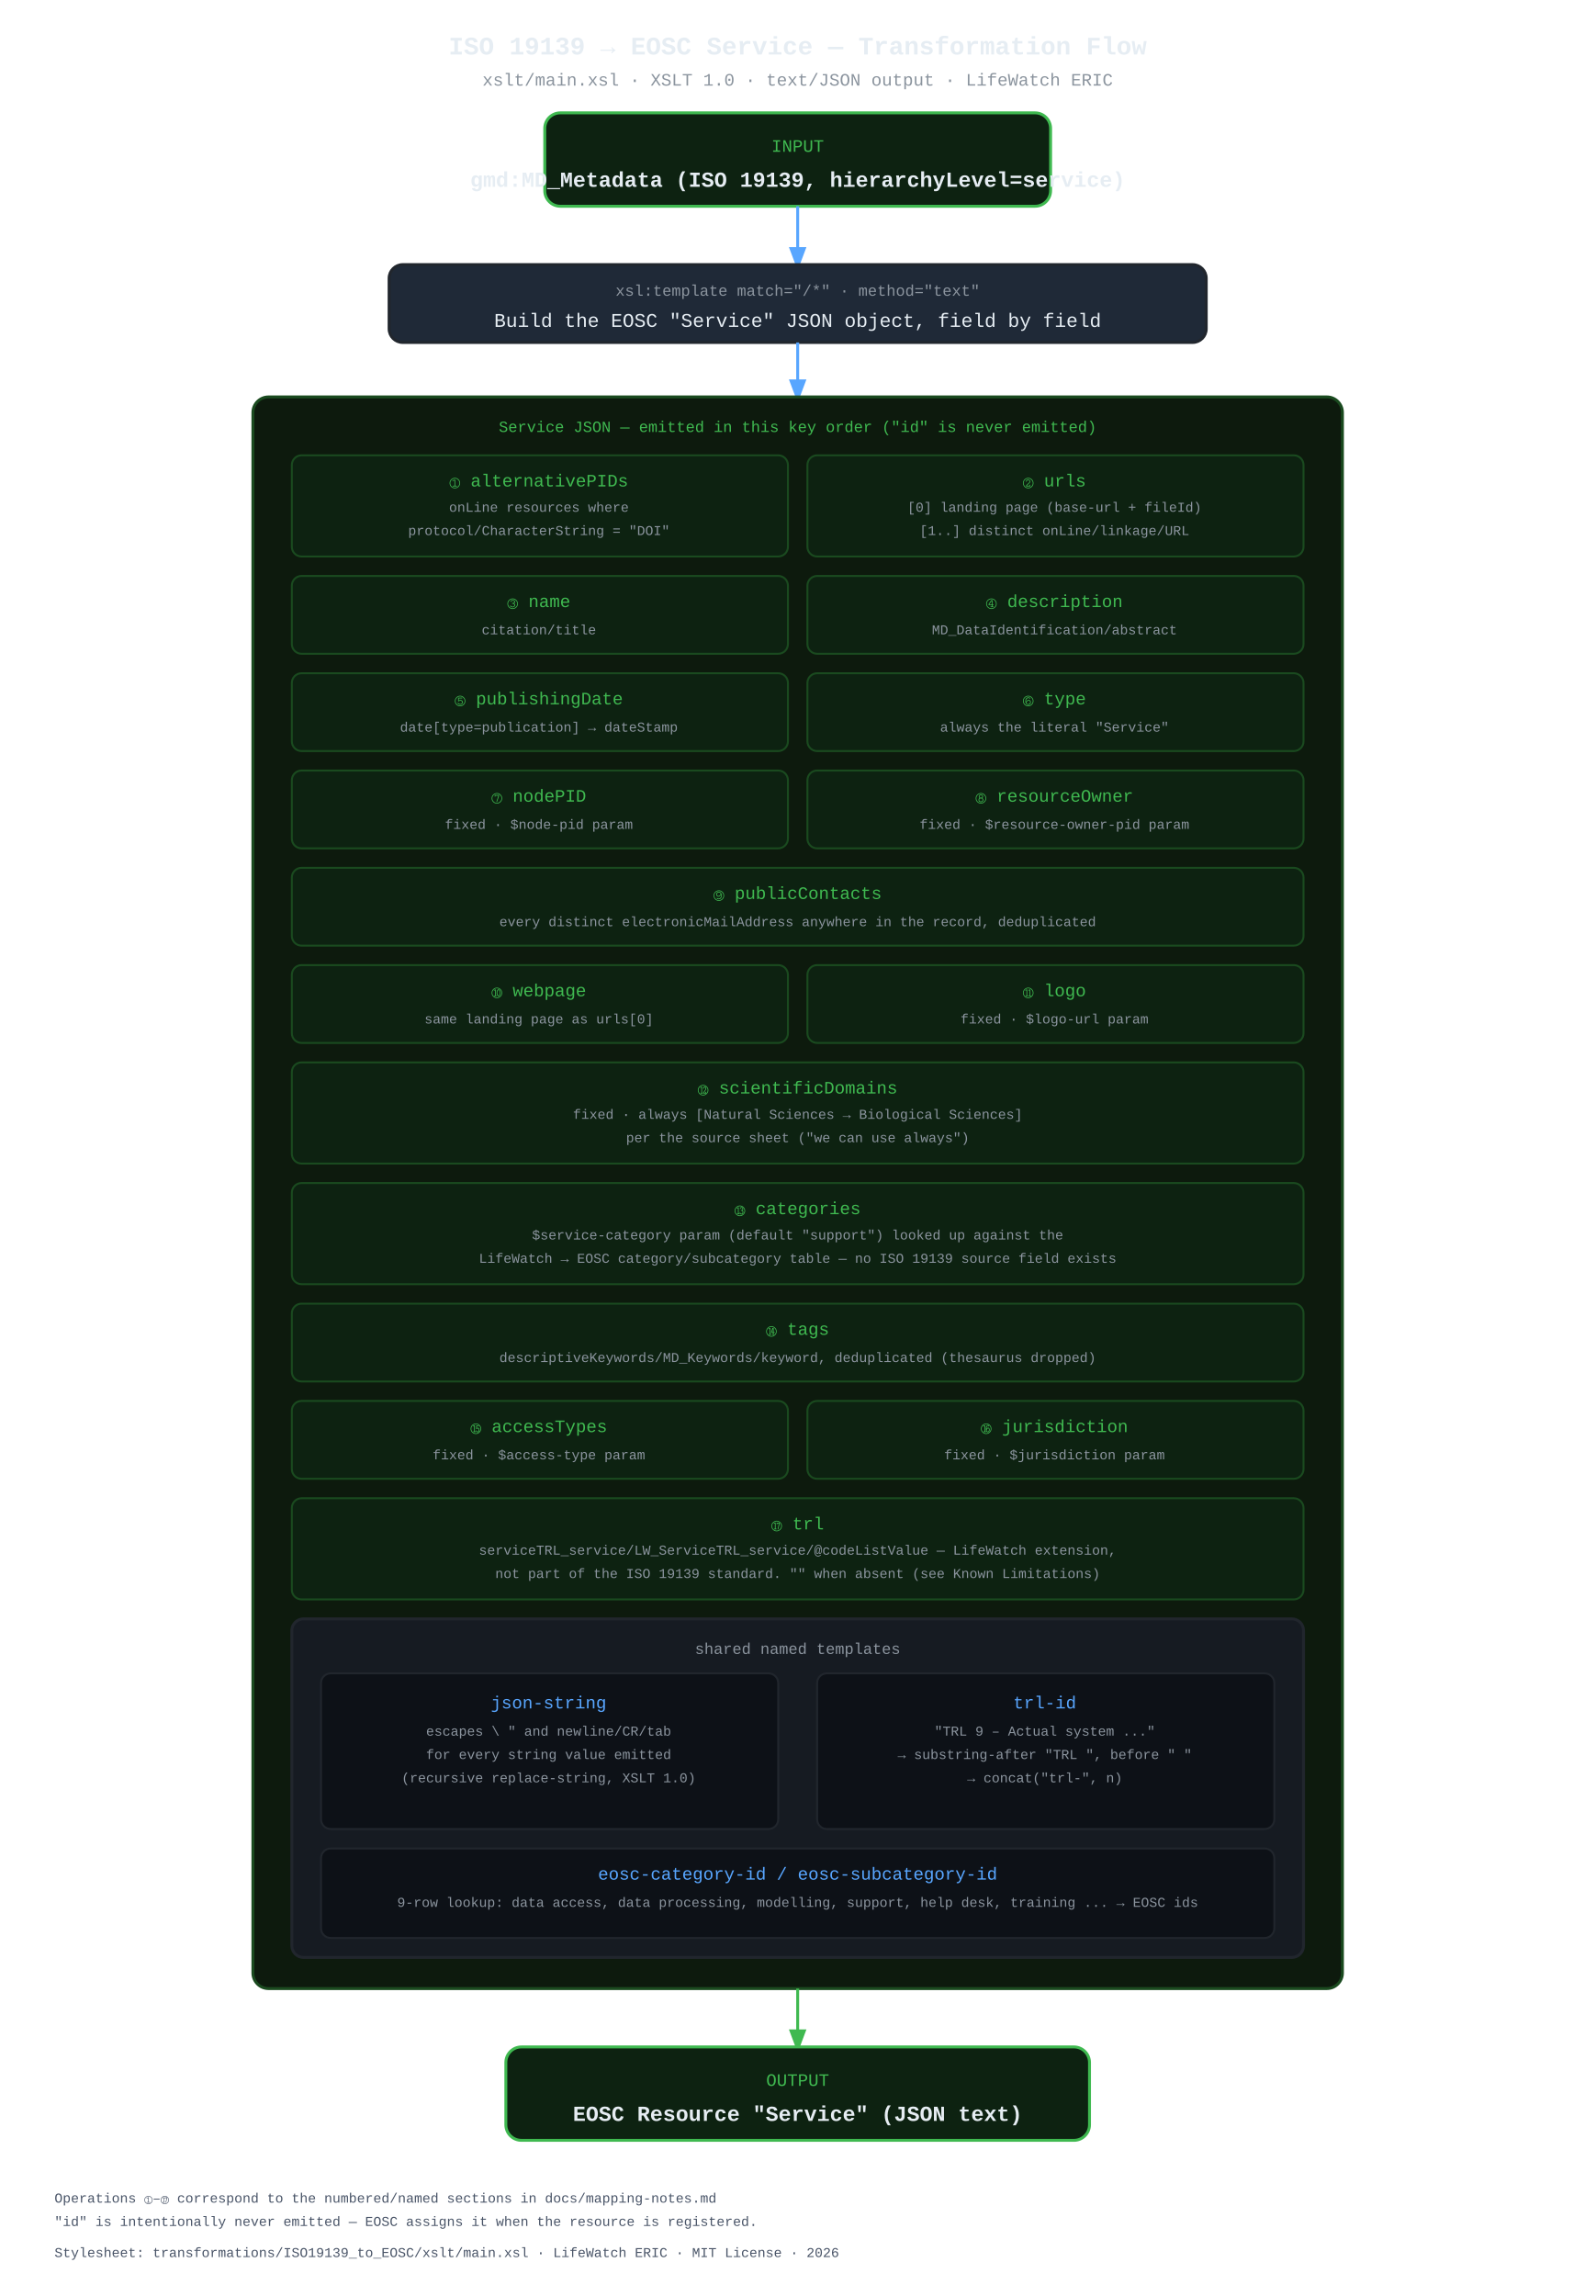
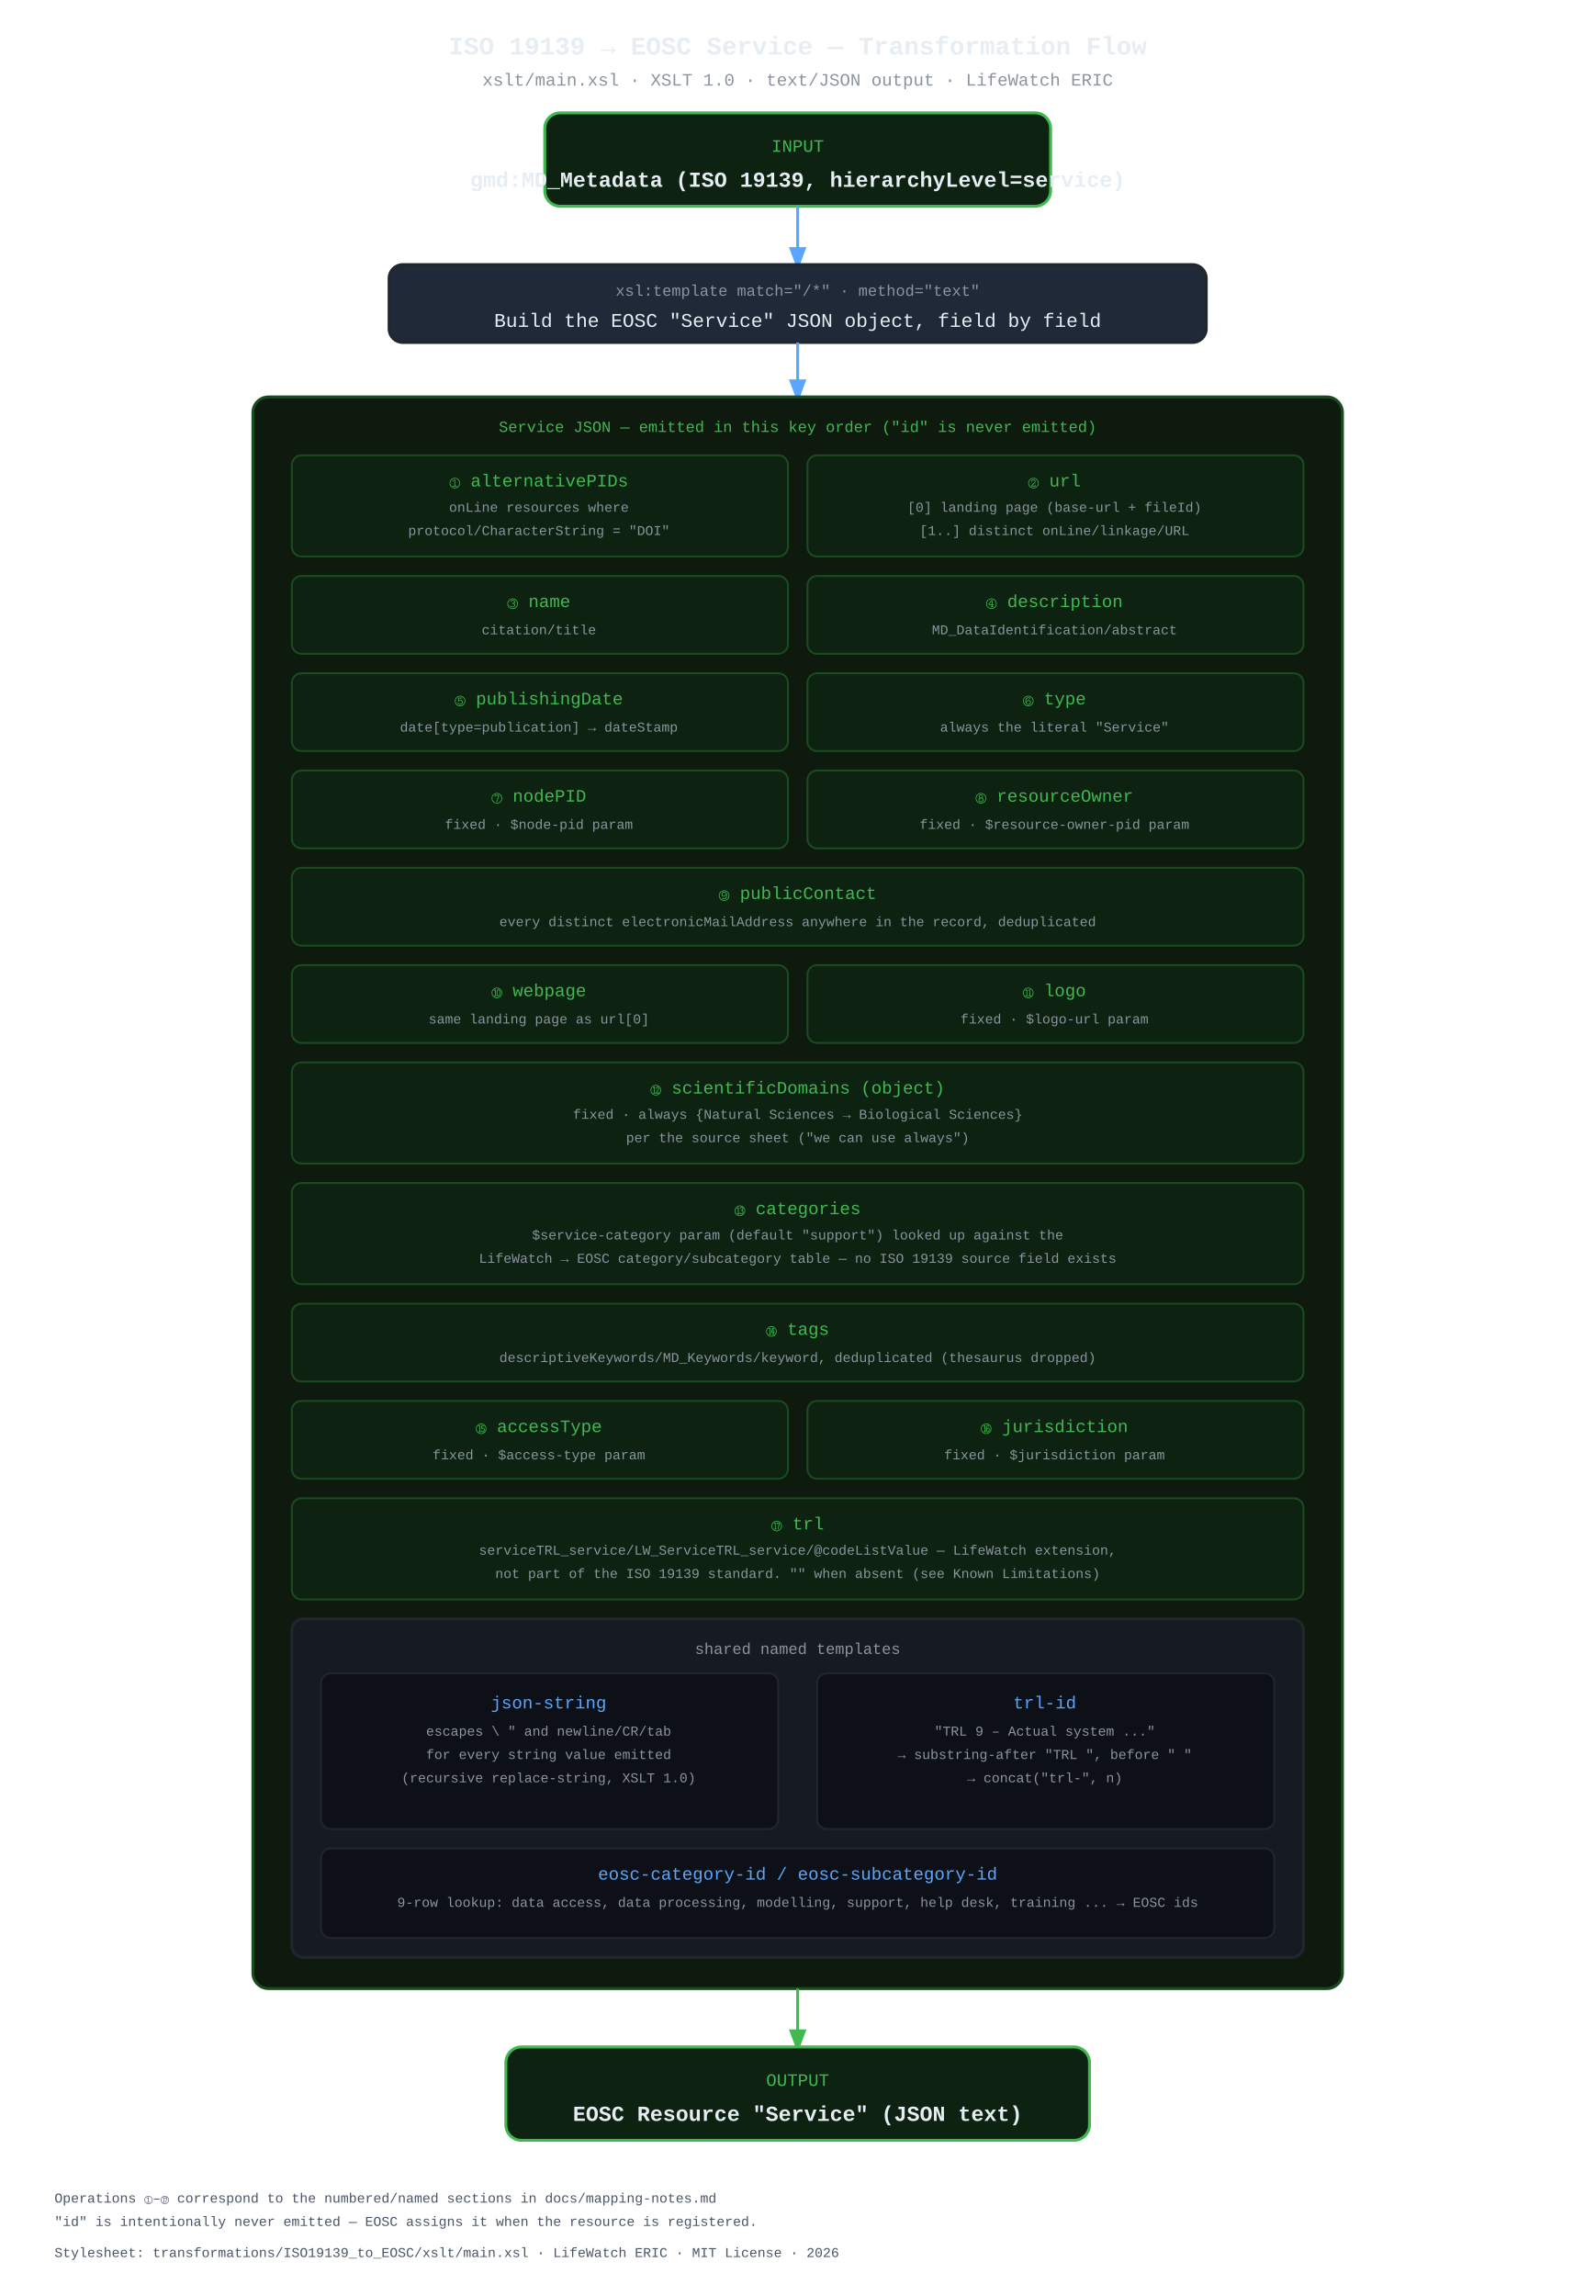
<svg xmlns="http://www.w3.org/2000/svg" viewBox="0 0 820 1180" style="background:#0d1117;font-family:monospace">
  <defs>
    <style>
      text { font-family: 'DM Mono', 'Courier New', monospace; }
    </style>
    <marker id="arr" markerWidth="8" markerHeight="8" refX="6" refY="3" orient="auto">
      <path d="M0,0 L0,6 L8,3 z" fill="#58a6ff" />
    </marker>
    <marker id="arrg" markerWidth="8" markerHeight="8" refX="6" refY="3" orient="auto">
      <path d="M0,0 L0,6 L8,3 z" fill="#3fb950" />
    </marker>
  </defs>
  <text x="410" y="28" text-anchor="middle" font-size="13" fill="#e6edf3" font-weight="bold">ISO 19139 → EOSC Service — Transformation Flow</text>
  <text x="410" y="44" text-anchor="middle" font-size="9" fill="#8b949e">xslt/main.xsl · XSLT 1.0 · text/JSON output · LifeWatch ERIC</text>
  <rect x="280" y="58" width="260" height="48" rx="8" fill="#0d2211" stroke="#3fb950" stroke-width="1.5" />
  <text x="410" y="78" text-anchor="middle" font-size="9" fill="#3fb950">INPUT</text>
  <text x="410" y="96" text-anchor="middle" font-size="11" fill="#e6edf3" font-weight="bold">gmd:MD_Metadata (ISO 19139, hierarchyLevel=service)</text>
  <line x1="410" y1="106" x2="410" y2="136" stroke="#58a6ff" stroke-width="1.5" marker-end="url(#arr)" />
  <rect x="200" y="136" width="420" height="40" rx="7" fill="#1f2937" stroke="#21262d" stroke-width="1.5" />
  <text x="410" y="152" text-anchor="middle" font-size="8" fill="#8b949e">xsl:template match="/*"  ·  method="text"</text>
  <text x="410" y="168" text-anchor="middle" font-size="10" fill="#e6edf3">Build the EOSC "Service" JSON object, field by field</text>
  <line x1="410" y1="176" x2="410" y2="204" stroke="#58a6ff" stroke-width="1.5" marker-end="url(#arr)" />
  <rect x="130" y="204" width="560" height="818" rx="8" fill="#0d1a0d" stroke="#1a4a1f" stroke-width="1.5" />
  <text x="410" y="222" text-anchor="middle" font-size="8" fill="#3fb950">Service JSON — emitted in this key order ("id" is never emitted)</text>
  <rect x="150" y="234" width="255" height="52" rx="5" fill="#0d2211" stroke="#1a4a1f" />
  <text x="277" y="250" text-anchor="middle" font-size="9" fill="#3fb950">① alternativePIDs</text>
  <text x="277" y="263" text-anchor="middle" font-size="7" fill="#8b949e">onLine resources where</text>
  <text x="277" y="275" text-anchor="middle" font-size="7" fill="#8b949e">protocol/CharacterString = "DOI"</text>
  <rect x="415" y="234" width="255" height="52" rx="5" fill="#0d2211" stroke="#1a4a1f" />
-   <text x="542" y="250" text-anchor="middle" font-size="9" fill="#3fb950">② urls</text>
+   <text x="542" y="250" text-anchor="middle" font-size="9" fill="#3fb950">② url</text>
  <text x="542" y="263" text-anchor="middle" font-size="7" fill="#8b949e">[0] landing page (base-url + fileId)</text>
  <text x="542" y="275" text-anchor="middle" font-size="7" fill="#8b949e">[1..] distinct onLine/linkage/URL</text>
  <rect x="150" y="296" width="255" height="40" rx="5" fill="#0d2211" stroke="#1a4a1f" />
  <text x="277" y="312" text-anchor="middle" font-size="9" fill="#3fb950">③ name</text>
  <text x="277" y="326" text-anchor="middle" font-size="7" fill="#8b949e">citation/title</text>
  <rect x="415" y="296" width="255" height="40" rx="5" fill="#0d2211" stroke="#1a4a1f" />
  <text x="542" y="312" text-anchor="middle" font-size="9" fill="#3fb950">④ description</text>
  <text x="542" y="326" text-anchor="middle" font-size="7" fill="#8b949e">MD_DataIdentification/abstract</text>
  <rect x="150" y="346" width="255" height="40" rx="5" fill="#0d2211" stroke="#1a4a1f" />
  <text x="277" y="362" text-anchor="middle" font-size="9" fill="#3fb950">⑤ publishingDate</text>
  <text x="277" y="376" text-anchor="middle" font-size="7" fill="#8b949e">date[type=publication] → dateStamp</text>
  <rect x="415" y="346" width="255" height="40" rx="5" fill="#0d2211" stroke="#1a4a1f" />
  <text x="542" y="362" text-anchor="middle" font-size="9" fill="#3fb950">⑥ type</text>
  <text x="542" y="376" text-anchor="middle" font-size="7" fill="#8b949e">always the literal "Service"</text>
  <rect x="150" y="396" width="255" height="40" rx="5" fill="#0d2211" stroke="#1a4a1f" />
  <text x="277" y="412" text-anchor="middle" font-size="9" fill="#3fb950">⑦ nodePID</text>
  <text x="277" y="426" text-anchor="middle" font-size="7" fill="#8b949e">fixed · $node-pid param</text>
  <rect x="415" y="396" width="255" height="40" rx="5" fill="#0d2211" stroke="#1a4a1f" />
  <text x="542" y="412" text-anchor="middle" font-size="9" fill="#3fb950">⑧ resourceOwner</text>
  <text x="542" y="426" text-anchor="middle" font-size="7" fill="#8b949e">fixed · $resource-owner-pid param</text>
  <rect x="150" y="446" width="520" height="40" rx="5" fill="#0d2211" stroke="#1a4a1f" />
-   <text x="410" y="462" text-anchor="middle" font-size="9" fill="#3fb950">⑨ publicContacts</text>
+   <text x="410" y="462" text-anchor="middle" font-size="9" fill="#3fb950">⑨ publicContact</text>
  <text x="410" y="476" text-anchor="middle" font-size="7" fill="#8b949e">every distinct electronicMailAddress anywhere in the record, deduplicated</text>
  <rect x="150" y="496" width="255" height="40" rx="5" fill="#0d2211" stroke="#1a4a1f" />
  <text x="277" y="512" text-anchor="middle" font-size="9" fill="#3fb950">⑩ webpage</text>
-   <text x="277" y="526" text-anchor="middle" font-size="7" fill="#8b949e">same landing page as urls[0]</text>
+   <text x="277" y="526" text-anchor="middle" font-size="7" fill="#8b949e">same landing page as url[0]</text>
  <rect x="415" y="496" width="255" height="40" rx="5" fill="#0d2211" stroke="#1a4a1f" />
  <text x="542" y="512" text-anchor="middle" font-size="9" fill="#3fb950">⑪ logo</text>
  <text x="542" y="526" text-anchor="middle" font-size="7" fill="#8b949e">fixed · $logo-url param</text>
  <rect x="150" y="546" width="520" height="52" rx="5" fill="#0d2211" stroke="#1a4a1f" />
-   <text x="410" y="562" text-anchor="middle" font-size="9" fill="#3fb950">⑫ scientificDomains</text>
-   <text x="410" y="575" text-anchor="middle" font-size="7" fill="#8b949e">fixed · always [Natural Sciences → Biological Sciences]</text>
+   <text x="410" y="562" text-anchor="middle" font-size="9" fill="#3fb950">⑫ scientificDomains (object)</text>
+   <text x="410" y="575" text-anchor="middle" font-size="7" fill="#8b949e">fixed · always {Natural Sciences → Biological Sciences}</text>
  <text x="410" y="587" text-anchor="middle" font-size="7" fill="#8b949e">per the source sheet ("we can use always")</text>
  <rect x="150" y="608" width="520" height="52" rx="5" fill="#0d2211" stroke="#1a4a1f" />
  <text x="410" y="624" text-anchor="middle" font-size="9" fill="#3fb950">⑬ categories</text>
  <text x="410" y="637" text-anchor="middle" font-size="7" fill="#8b949e">$service-category param (default "support") looked up against the</text>
  <text x="410" y="649" text-anchor="middle" font-size="7" fill="#8b949e">LifeWatch → EOSC category/subcategory table — no ISO 19139 source field exists</text>
  <rect x="150" y="670" width="520" height="40" rx="5" fill="#0d2211" stroke="#1a4a1f" />
  <text x="410" y="686" text-anchor="middle" font-size="9" fill="#3fb950">⑭ tags</text>
  <text x="410" y="700" text-anchor="middle" font-size="7" fill="#8b949e">descriptiveKeywords/MD_Keywords/keyword, deduplicated (thesaurus dropped)</text>
  <rect x="150" y="720" width="255" height="40" rx="5" fill="#0d2211" stroke="#1a4a1f" />
-   <text x="277" y="736" text-anchor="middle" font-size="9" fill="#3fb950">⑮ accessTypes</text>
+   <text x="277" y="736" text-anchor="middle" font-size="9" fill="#3fb950">⑮ accessType</text>
  <text x="277" y="750" text-anchor="middle" font-size="7" fill="#8b949e">fixed · $access-type param</text>
  <rect x="415" y="720" width="255" height="40" rx="5" fill="#0d2211" stroke="#1a4a1f" />
  <text x="542" y="736" text-anchor="middle" font-size="9" fill="#3fb950">⑯ jurisdiction</text>
  <text x="542" y="750" text-anchor="middle" font-size="7" fill="#8b949e">fixed · $jurisdiction param</text>
  <rect x="150" y="770" width="520" height="52" rx="5" fill="#0d2211" stroke="#1a4a1f" />
  <text x="410" y="786" text-anchor="middle" font-size="9" fill="#3fb950">⑰ trl</text>
  <text x="410" y="799" text-anchor="middle" font-size="7" fill="#8b949e">serviceTRL_service/LW_ServiceTRL_service/@codeListValue — LifeWatch extension,</text>
  <text x="410" y="811" text-anchor="middle" font-size="7" fill="#8b949e">not part of the ISO 19139 standard. "" when absent (see Known Limitations)</text>
  <rect x="150" y="832" width="520" height="174" rx="6" fill="#161b22" stroke="#21262d" stroke-width="1.5" />
  <text x="410" y="850" text-anchor="middle" font-size="8" fill="#8b949e">shared named templates</text>
  <rect x="165" y="860" width="235" height="80" rx="5" fill="#0d1117" stroke="#21262d" />
  <text x="282" y="878" text-anchor="middle" font-size="9" fill="#58a6ff">json-string</text>
  <text x="282" y="892" text-anchor="middle" font-size="7" fill="#8b949e">escapes \ " and newline/CR/tab</text>
  <text x="282" y="904" text-anchor="middle" font-size="7" fill="#8b949e">for every string value emitted</text>
  <text x="282" y="916" text-anchor="middle" font-size="7" fill="#8b949e">(recursive replace-string, XSLT 1.0)</text>
  <rect x="420" y="860" width="235" height="80" rx="5" fill="#0d1117" stroke="#21262d" />
  <text x="537" y="878" text-anchor="middle" font-size="9" fill="#58a6ff">trl-id</text>
  <text x="537" y="892" text-anchor="middle" font-size="7" fill="#8b949e">"TRL 9 – Actual system ..."</text>
  <text x="537" y="904" text-anchor="middle" font-size="7" fill="#8b949e">→ substring-after "TRL ", before " "</text>
  <text x="537" y="916" text-anchor="middle" font-size="7" fill="#8b949e">→ concat("trl-", n)</text>
  <rect x="165" y="950" width="490" height="46" rx="5" fill="#0d1117" stroke="#21262d" />
  <text x="410" y="966" text-anchor="middle" font-size="9" fill="#58a6ff">eosc-category-id / eosc-subcategory-id</text>
  <text x="410" y="980" text-anchor="middle" font-size="7" fill="#8b949e">9-row lookup: data access, data processing, modelling, support, help desk, training ... → EOSC ids</text>
  <line x1="410" y1="1022" x2="410" y2="1052" stroke="#3fb950" stroke-width="1.5" marker-end="url(#arrg)" />
  <rect x="260" y="1052" width="300" height="48" rx="8" fill="#0d2211" stroke="#3fb950" stroke-width="1.5" />
  <text x="410" y="1072" text-anchor="middle" font-size="9" fill="#3fb950">OUTPUT</text>
  <text x="410" y="1090" text-anchor="middle" font-size="11" fill="#e6edf3" font-weight="bold">EOSC Resource "Service" (JSON text)</text>
  <text x="28" y="1132" font-size="7" fill="#4a5568">Operations ①–⑰ correspond to the numbered/named sections in docs/mapping-notes.md</text>
  <text x="28" y="1144" font-size="7" fill="#4a5568">"id" is intentionally never emitted — EOSC assigns it when the resource is registered.</text>
  <text x="28" y="1160" font-size="7" fill="#4a5568">Stylesheet: transformations/ISO19139_to_EOSC/xslt/main.xsl · LifeWatch ERIC · MIT License · 2026</text>
</svg>
